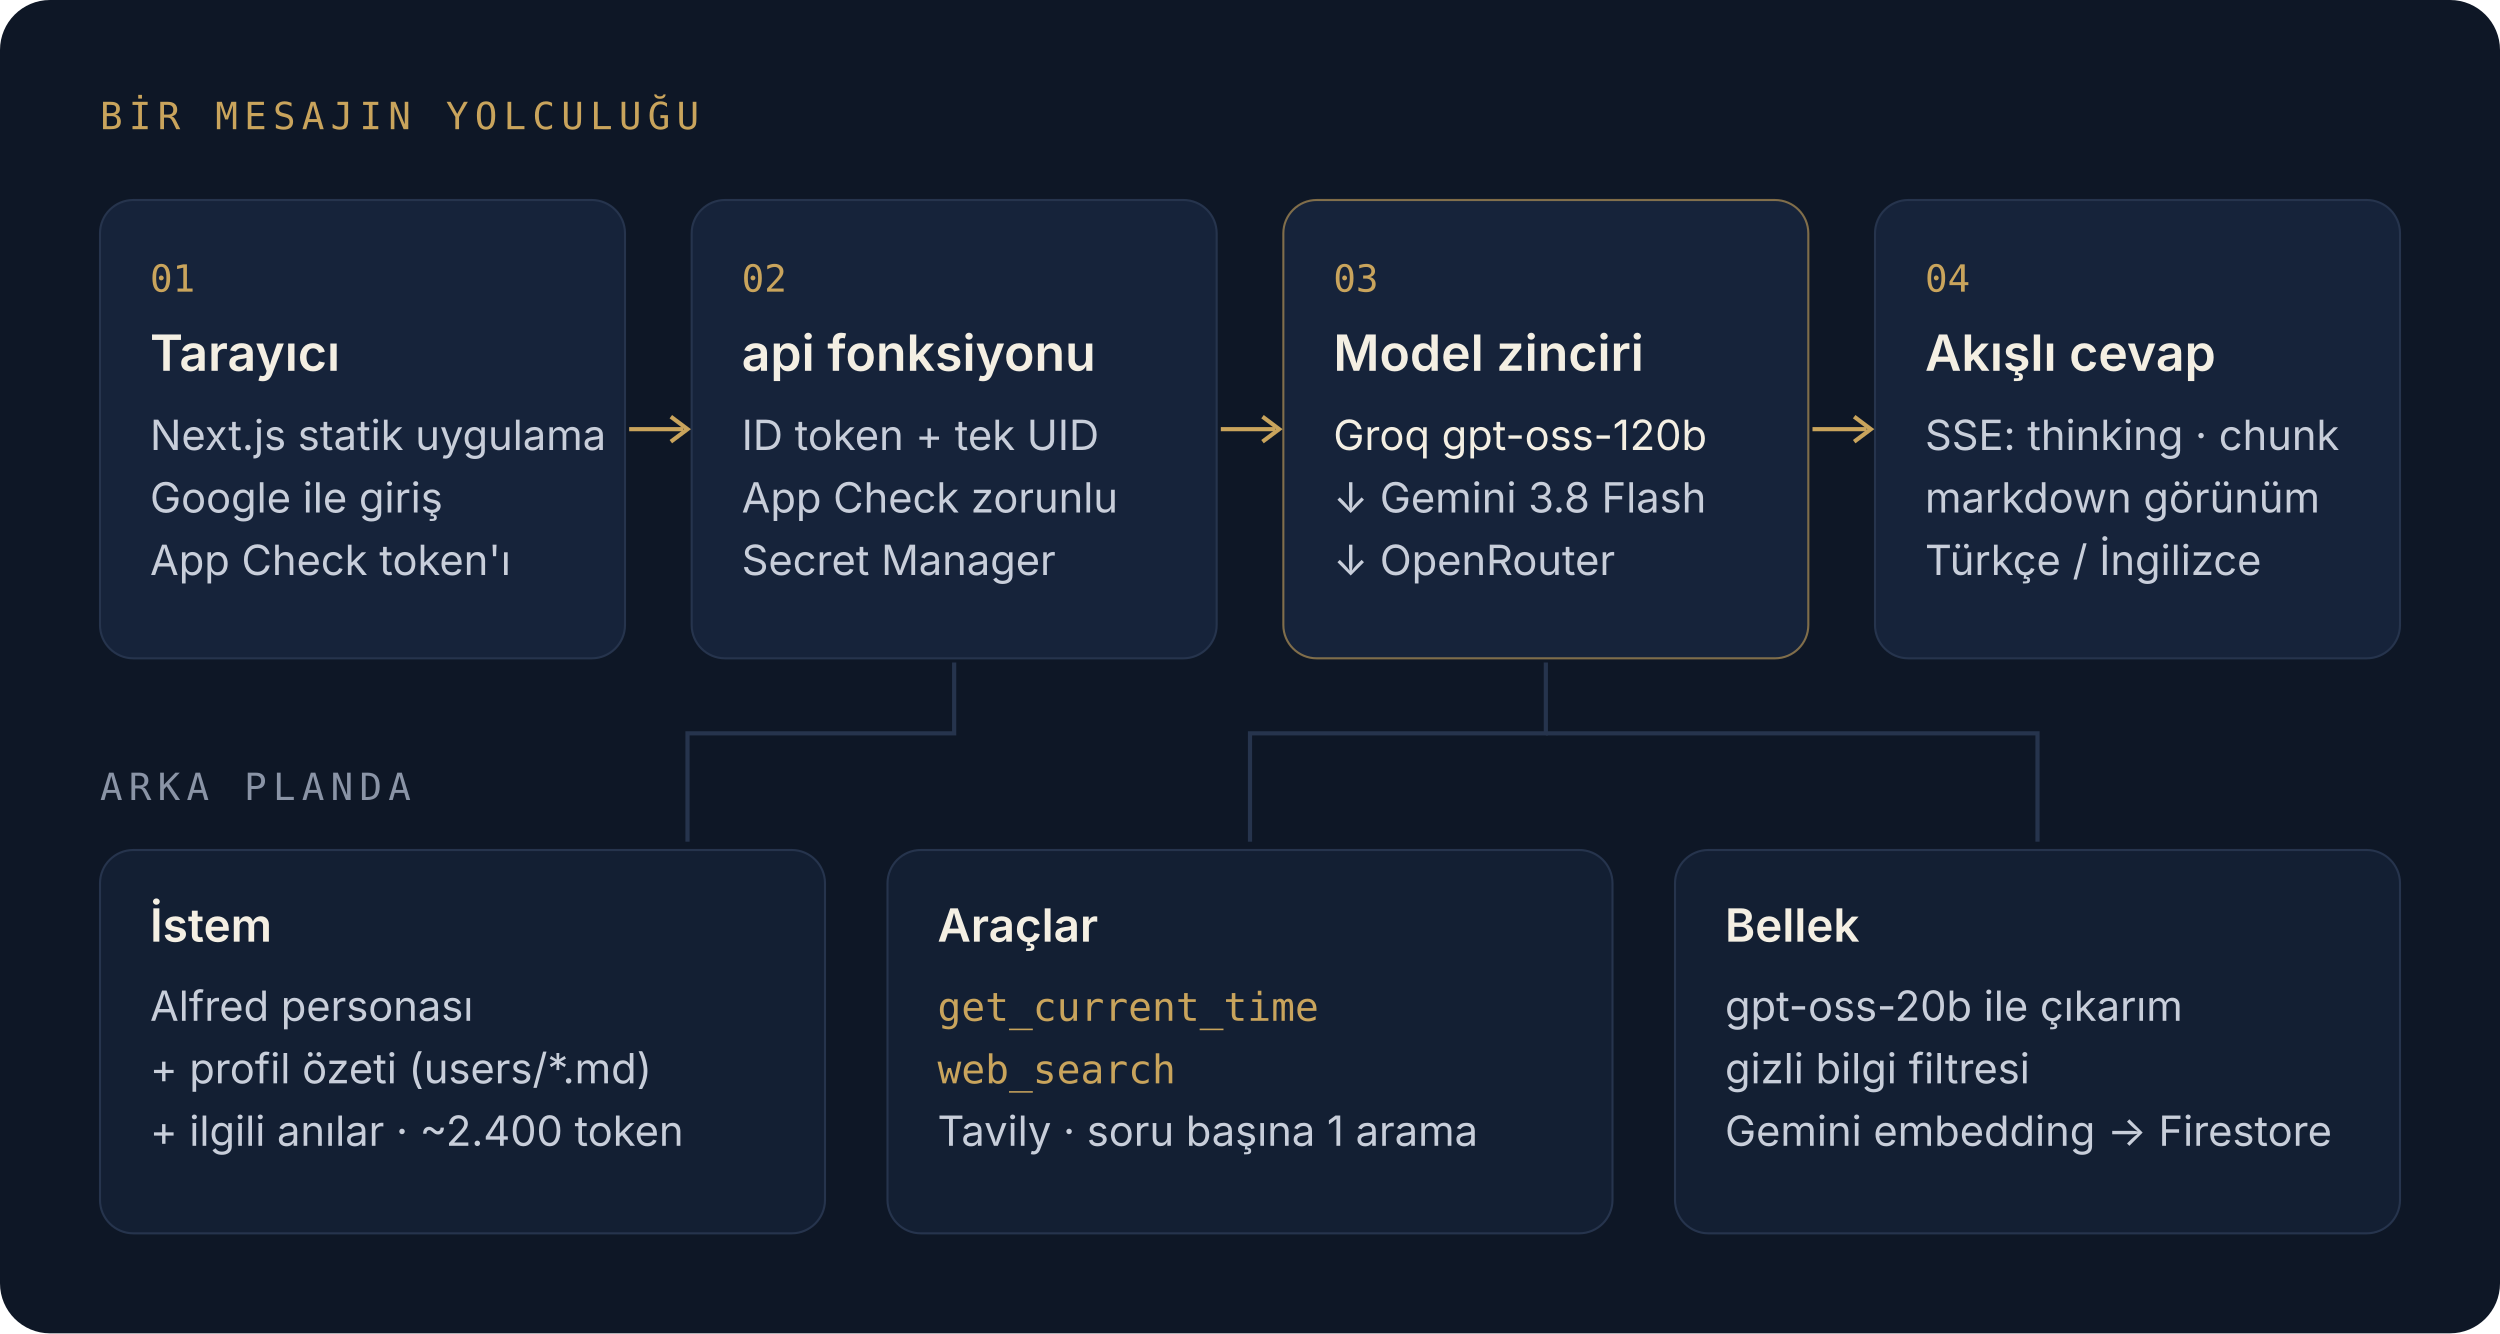
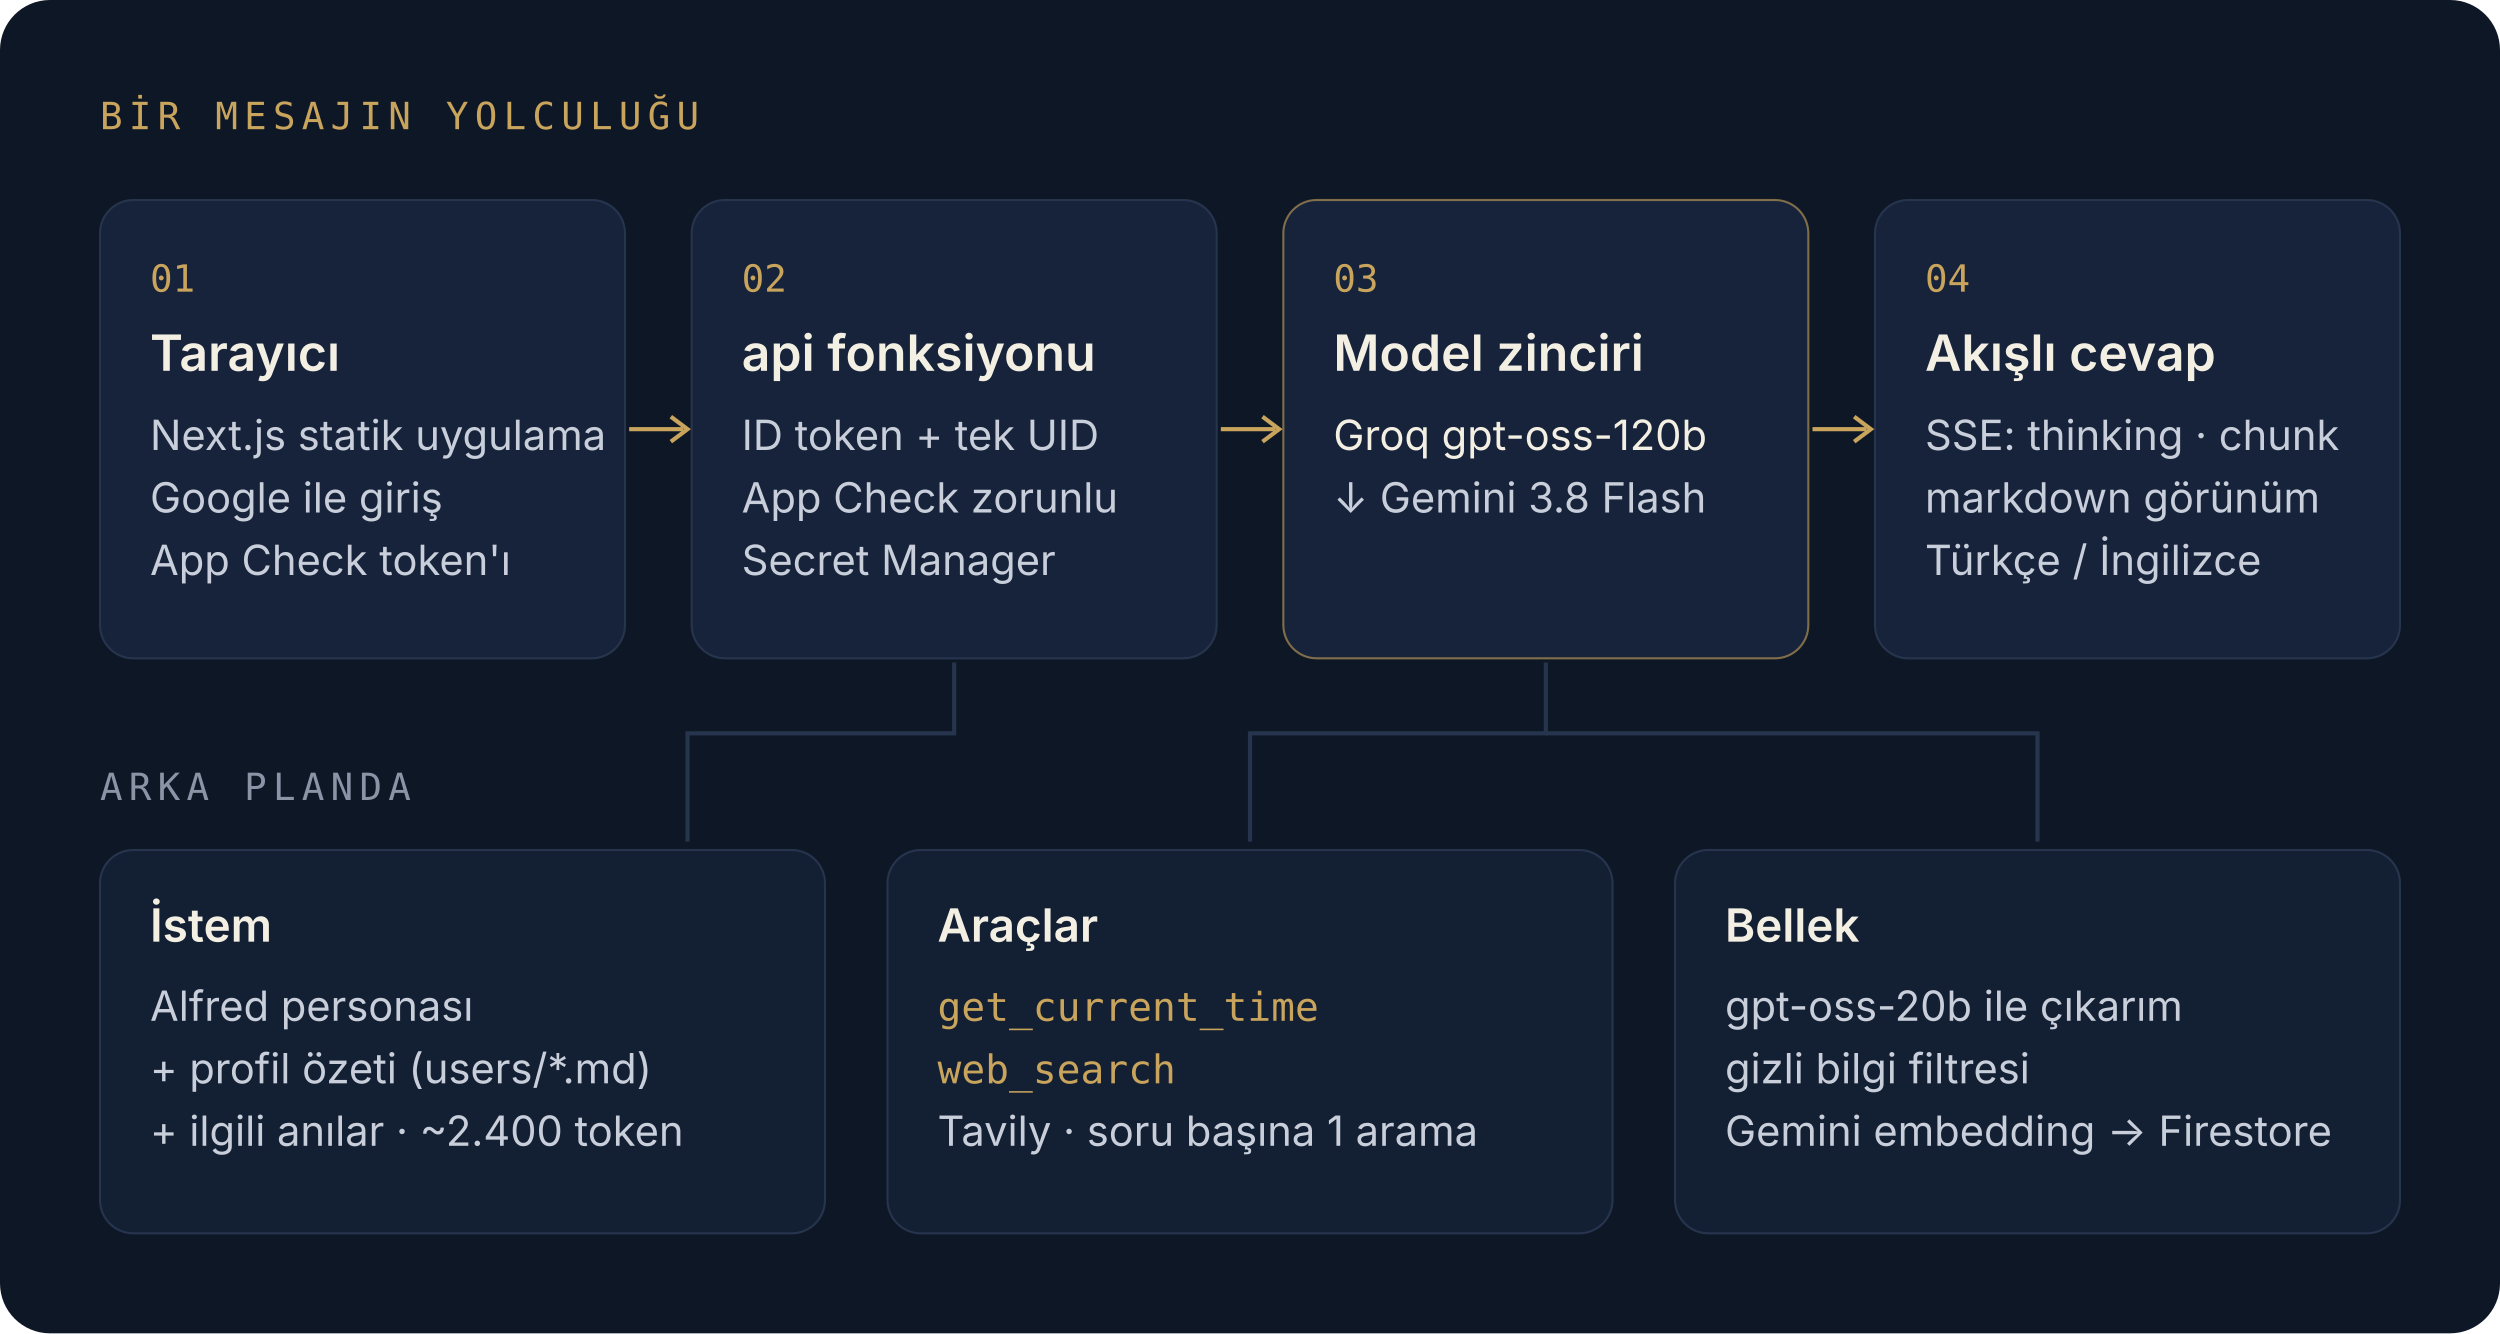
<svg xmlns="http://www.w3.org/2000/svg" width="1200" height="640" viewBox="0 0 1200 640" role="img" aria-labelledby="arch-title arch-desc">
  <rect width="1200" height="640" rx="24" fill="#0E1726" />
  <text x="48" y="62" font-family="ui-monospace, SFMono-Regular, Menlo, monospace" font-size="18" letter-spacing="3" fill="#C9A45C">BİR MESAJIN YOLCULUĞU</text>
  <g id="request-path" font-family="-apple-system, BlinkMacSystemFont, 'Segoe UI', sans-serif">
    <g transform="translate(48 96)">
      <rect width="252" height="220" rx="16" fill="#16233A" stroke="#26344D" />
      <text x="24" y="44" font-family="ui-monospace, SFMono-Regular, Menlo, monospace" font-size="18" fill="#C9A45C">01</text>
      <text x="24" y="82" font-size="24" font-weight="600" fill="#F4EFE3">Tarayıcı</text>
      <text x="24" y="120" font-size="20" fill="#C8CEDA">Next.js statik uygulama</text>
      <text x="24" y="150" font-size="20" fill="#C8CEDA">Google ile giriş</text>
      <text x="24" y="180" font-size="20" fill="#C8CEDA">App Check token'ı</text>
    </g>
    <g transform="translate(332 96)">
      <rect width="252" height="220" rx="16" fill="#16233A" stroke="#26344D" />
      <text x="24" y="44" font-family="ui-monospace, SFMono-Regular, Menlo, monospace" font-size="18" fill="#C9A45C">02</text>
      <text x="24" y="82" font-size="24" font-weight="600" fill="#F4EFE3">api fonksiyonu</text>
      <text x="24" y="120" font-size="20" fill="#C8CEDA">ID token + tek UID</text>
      <text x="24" y="150" font-size="20" fill="#C8CEDA">App Check zorunlu</text>
      <text x="24" y="180" font-size="20" fill="#C8CEDA">Secret Manager</text>
    </g>
    <g transform="translate(616 96)">
      <rect width="252" height="220" rx="16" fill="#16233A" stroke="#C9A45C" stroke-opacity="0.6" />
      <text x="24" y="44" font-family="ui-monospace, SFMono-Regular, Menlo, monospace" font-size="18" fill="#C9A45C">03</text>
      <text x="24" y="82" font-size="24" font-weight="600" fill="#F4EFE3">Model zinciri</text>
      <text x="24" y="120" font-size="20" fill="#F4EFE3">Groq gpt-oss-120b</text>
      <text x="24" y="150" font-size="20" fill="#C8CEDA">↓ Gemini 3.8 Flash</text>
-       <text x="24" y="180" font-size="20" fill="#C8CEDA">↓ OpenRouter</text>
    </g>
    <g transform="translate(900 96)">
      <rect width="252" height="220" rx="16" fill="#16233A" stroke="#26344D" />
      <text x="24" y="44" font-family="ui-monospace, SFMono-Regular, Menlo, monospace" font-size="18" fill="#C9A45C">04</text>
      <text x="24" y="82" font-size="24" font-weight="600" fill="#F4EFE3">Akışlı cevap</text>
      <text x="24" y="120" font-size="20" fill="#C8CEDA">SSE: thinking · chunk</text>
      <text x="24" y="150" font-size="20" fill="#C8CEDA">markdown görünüm</text>
      <text x="24" y="180" font-size="20" fill="#C8CEDA">Türkçe / İngilizce</text>
    </g>
    <g stroke="#C9A45C" stroke-width="2" fill="none">
      <path d="M302 206 H328" />
      <path d="M322 200 L330 206 L322 212" />
      <path d="M586 206 H612" />
      <path d="M606 200 L614 206 L606 212" />
      <path d="M870 206 H896" />
      <path d="M890 200 L898 206 L890 212" />
    </g>
  </g>
  <text x="48" y="384" font-family="ui-monospace, SFMono-Regular, Menlo, monospace" font-size="18" letter-spacing="3" fill="#8A94A6">ARKA PLANDA</text>
  <g id="background-work" font-family="-apple-system, BlinkMacSystemFont, 'Segoe UI', sans-serif">
    <g transform="translate(48 408)">
      <rect width="348" height="184" rx="16" fill="#131F33" stroke="#26344D" />
      <text x="24" y="44" font-size="22" font-weight="600" fill="#F4EFE3">İstem</text>
      <text x="24" y="82" font-size="20" fill="#C8CEDA">Alfred personası</text>
      <text x="24" y="112" font-size="20" fill="#C8CEDA">+ profil özeti (users/*.md)</text>
      <text x="24" y="142" font-size="20" fill="#C8CEDA">+ ilgili anılar · ~2.400 token</text>
    </g>
    <g transform="translate(426 408)">
      <rect width="348" height="184" rx="16" fill="#131F33" stroke="#26344D" />
      <text x="24" y="44" font-size="22" font-weight="600" fill="#F4EFE3">Araçlar</text>
      <text x="24" y="82" font-family="ui-monospace, SFMono-Regular, Menlo, monospace" font-size="19" fill="#C9A45C">get_current_time</text>
      <text x="24" y="112" font-family="ui-monospace, SFMono-Regular, Menlo, monospace" font-size="19" fill="#C9A45C">web_search</text>
      <text x="24" y="142" font-size="20" fill="#C8CEDA">Tavily · soru başına 1 arama</text>
    </g>
    <g transform="translate(804 408)">
      <rect width="348" height="184" rx="16" fill="#131F33" stroke="#26344D" />
      <text x="24" y="44" font-size="22" font-weight="600" fill="#F4EFE3">Bellek</text>
      <text x="24" y="82" font-size="20" fill="#C8CEDA">gpt-oss-20b ile çıkarım</text>
      <text x="24" y="112" font-size="20" fill="#C8CEDA">gizli bilgi filtresi</text>
      <text x="24" y="142" font-size="20" fill="#C8CEDA">Gemini embedding → Firestore</text>
    </g>
    <g stroke="#26344D" stroke-width="2" fill="none">
      <path d="M458 318 V352 H330 V404" />
      <path d="M742 318 V352 H600 V404" />
      <path d="M742 352 H978 V404" />
    </g>
  </g>
</svg>
